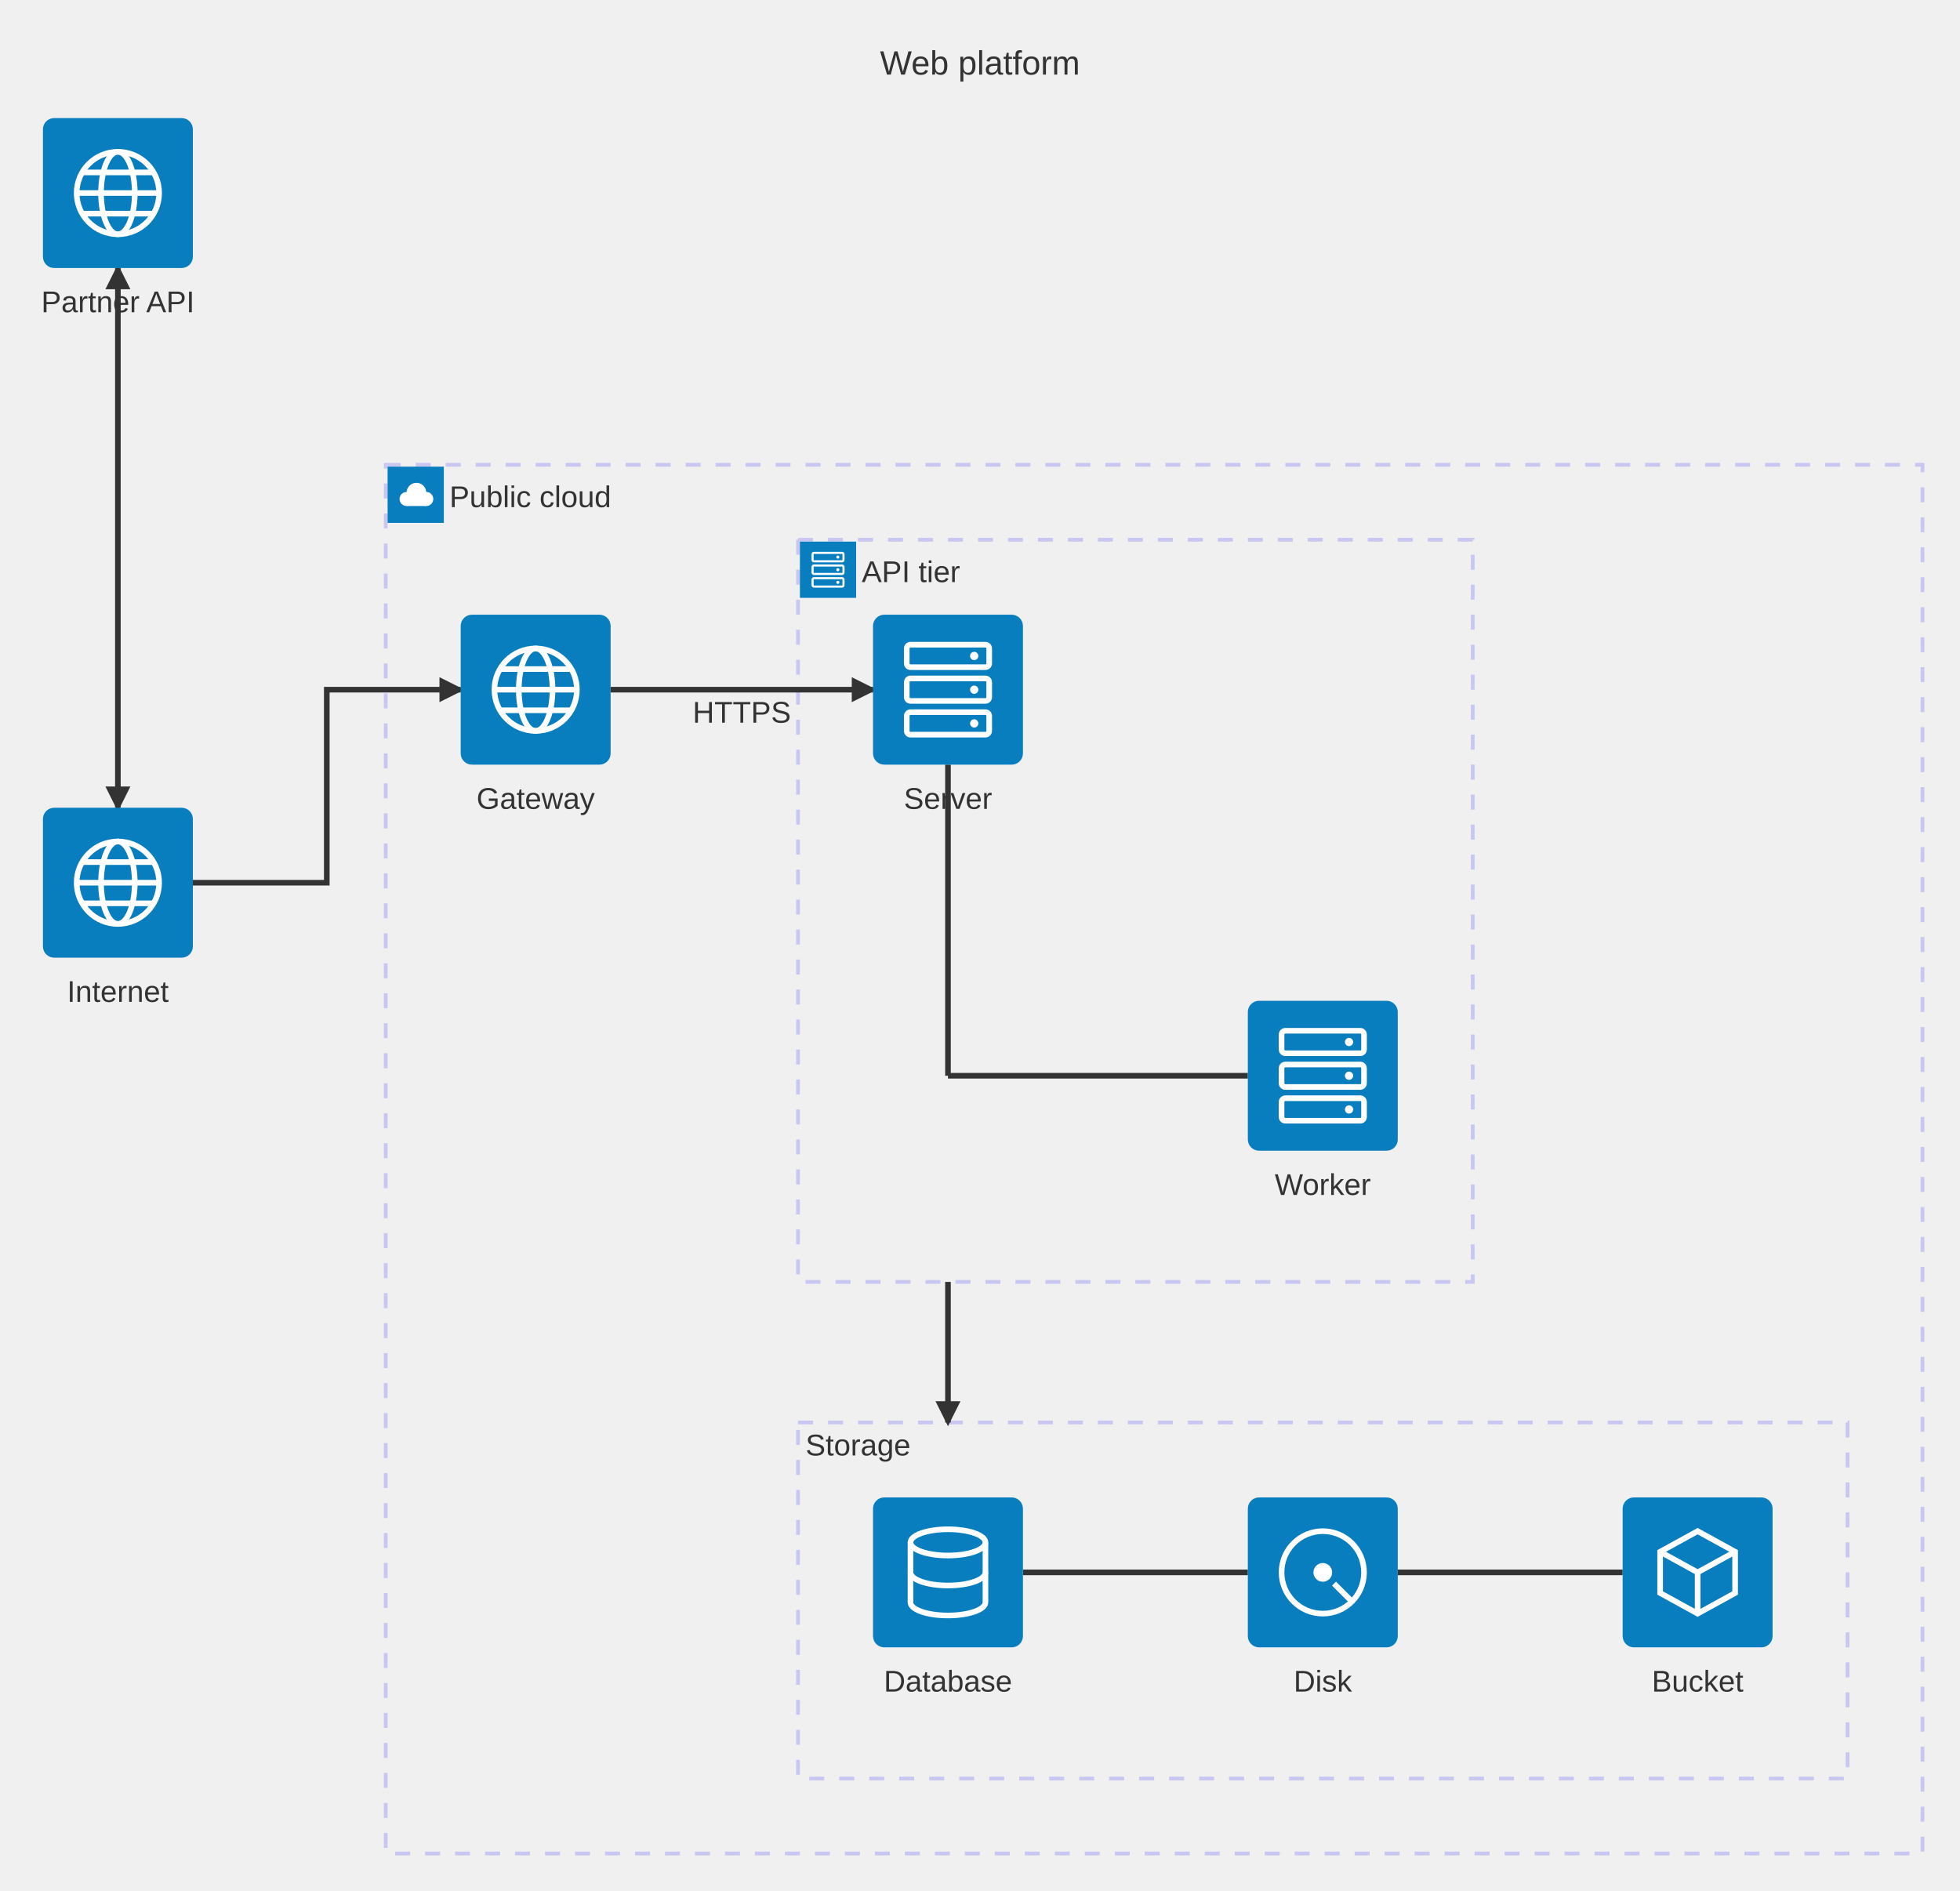
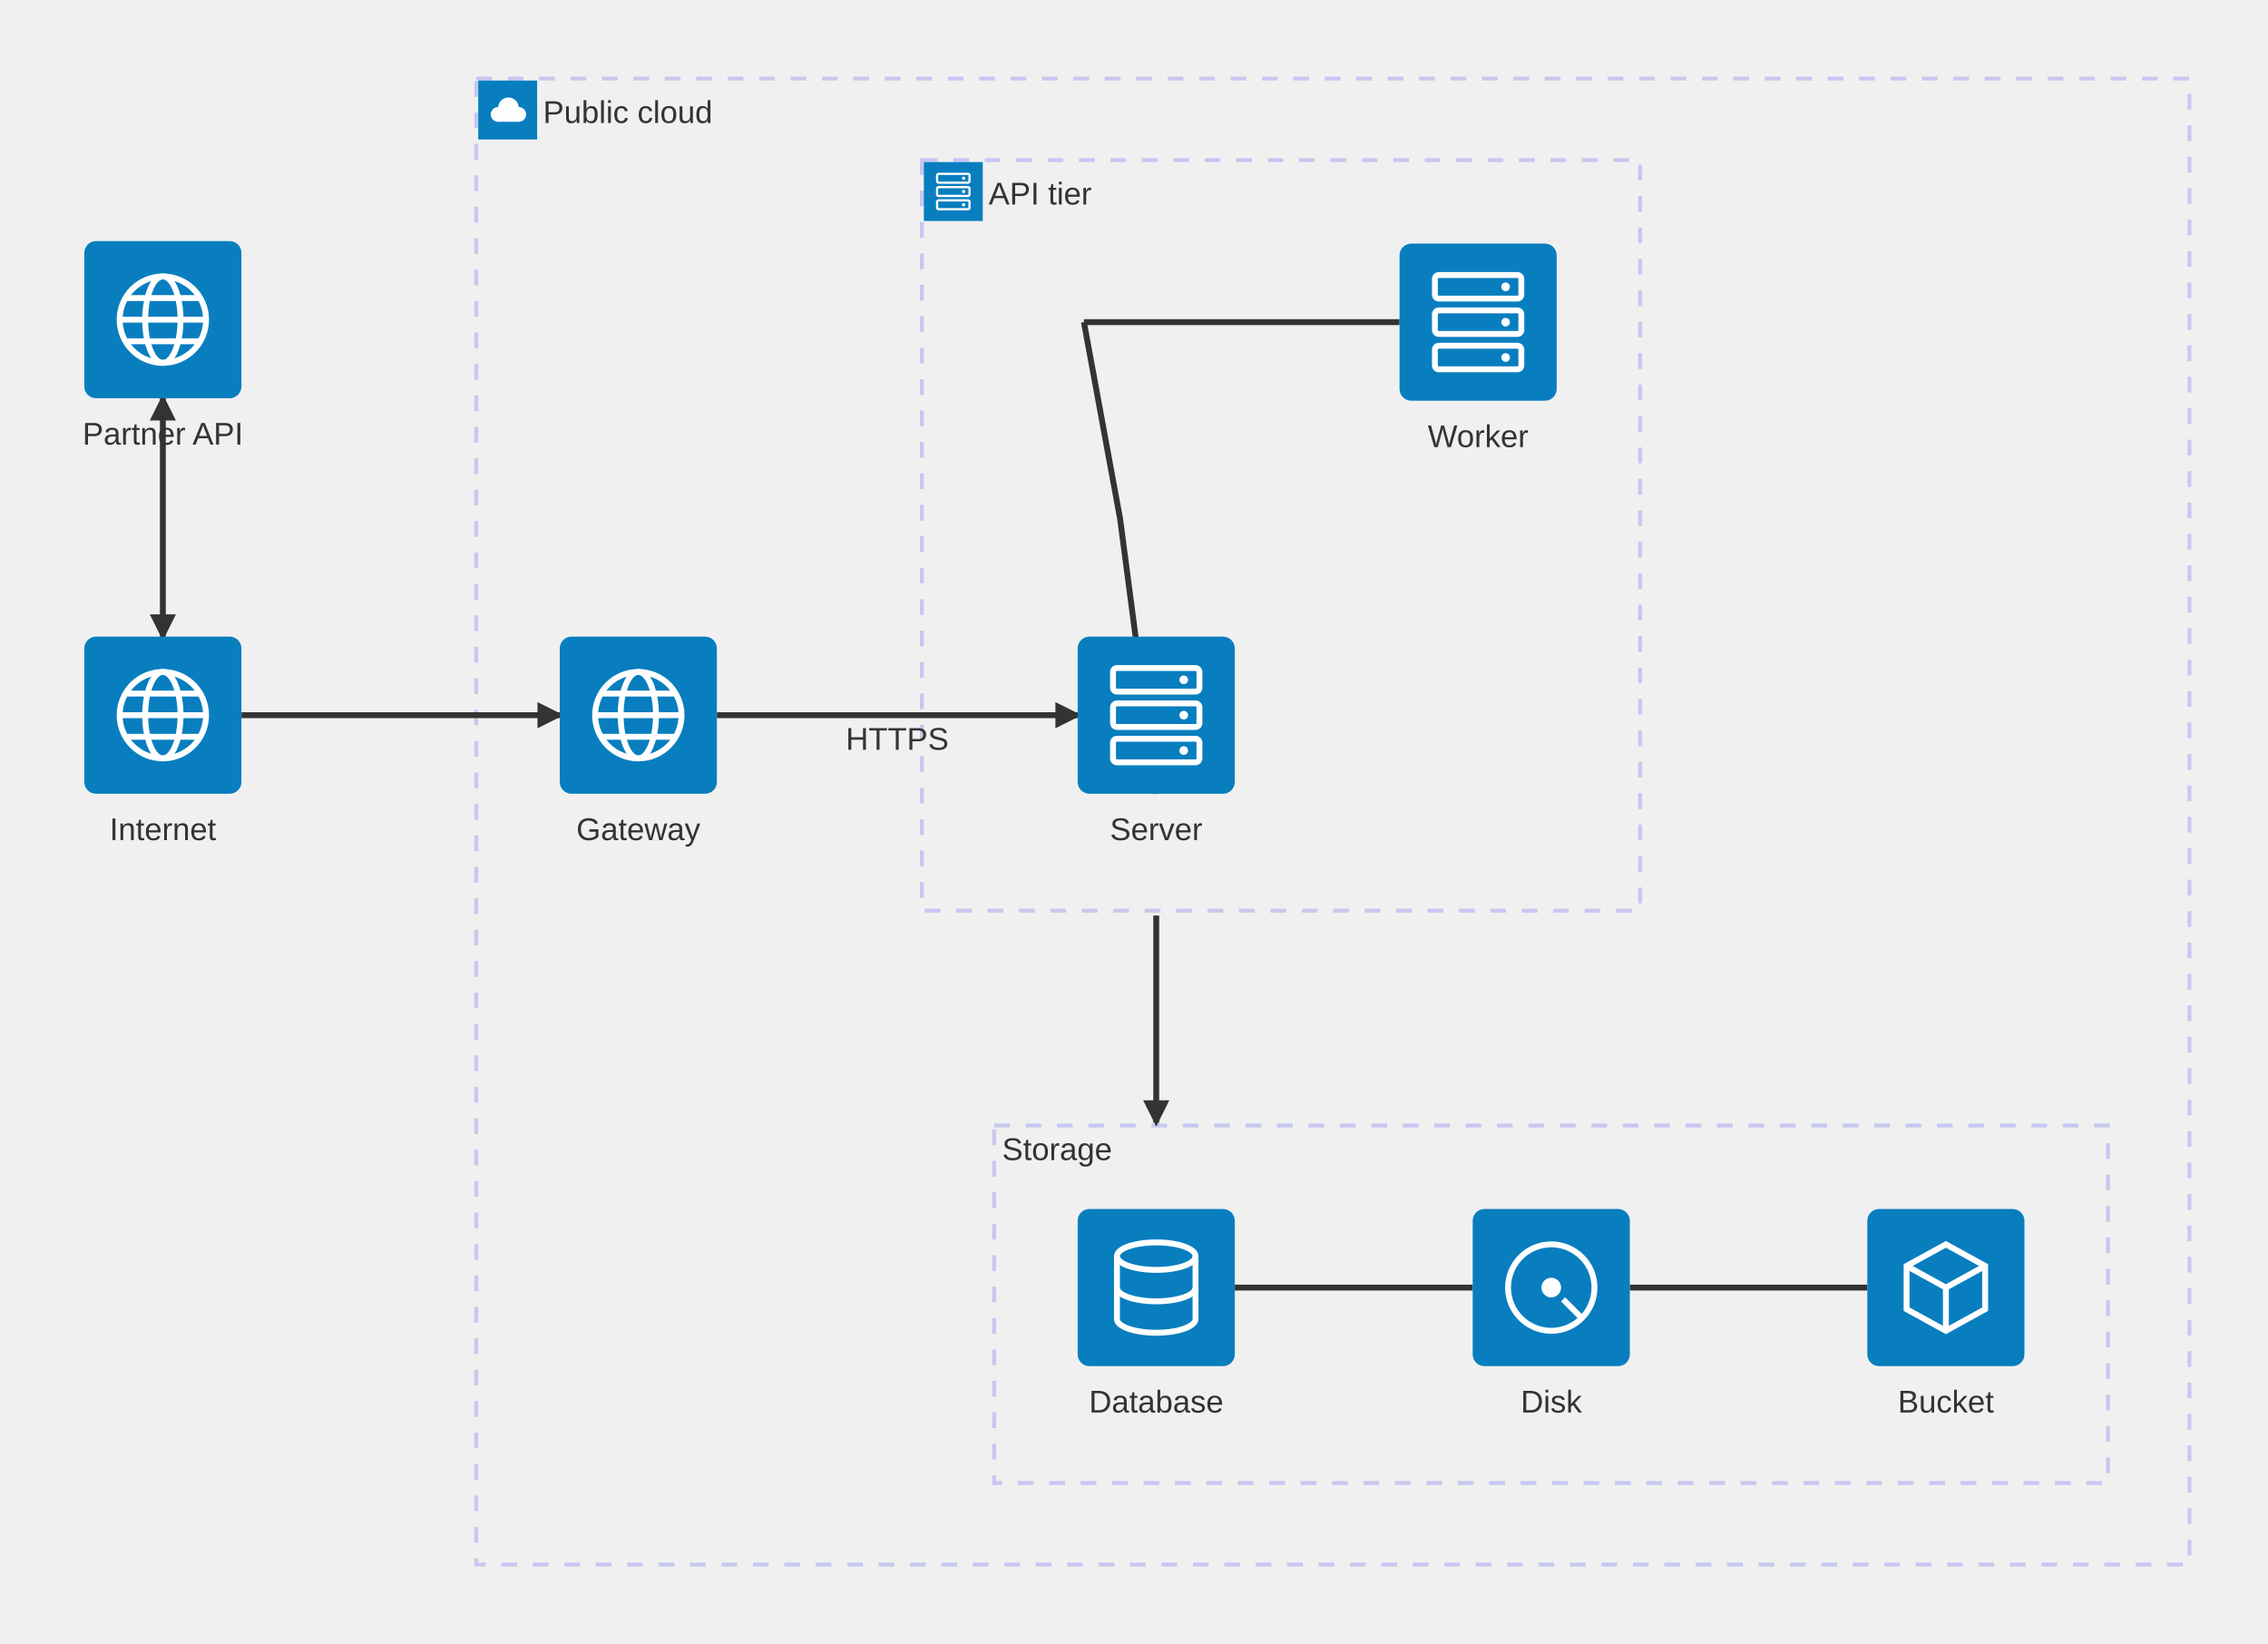
- <svg xmlns="http://www.w3.org/2000/svg" id="my-svg" width="100%" class="architecture" style="max-width: 1045.82px; background-color: white;" viewBox="-20 -63 1045.82 1009" role="graphics-document document" aria-roledescription="architecture">
+ <svg xmlns="http://www.w3.org/2000/svg" id="my-svg" width="100%" class="architecture" style="max-width: 1154.659px; background-color: white;" viewBox="-535.74 -352.727 1154.659 836.454" role="graphics-document document" aria-roledescription="architecture">
  <style>#my-svg{font-family:"trebuchet ms", verdana, arial, sans-serif;font-size:16px;}#my-svg text{font-family:"trebuchet ms", verdana, arial, sans-serif;}</style>
  <g>
    <g class="architecture-groups">
      <g id="group-public" class="architecture-group">
-         <rect class="node-bkg" x="185.82" y="185" width="820" height="741" fill="none" stroke="hsl(240, 60%, 86.275%)" stroke-width="2" stroke-dasharray="8" />
-         <rect x="186.82" y="186" width="30" height="30" fill="#087ebf" stroke="none" />
-         <circle cx="196.945" cy="203.25" r="3.75" fill="#ffffff" stroke="none" />
-         <circle cx="202.195" cy="199.875" r="5.25" fill="#ffffff" stroke="none" />
-         <circle cx="207.445" cy="203.25" r="3.75" fill="#ffffff" stroke="none" />
-         <rect x="196.945" y="201" width="10.5" height="6" fill="#ffffff" stroke="none" />
-         <text class="architecture-group-label" x="219.82" y="207.6" text-anchor="start" font-size="16" fill="#333">Public cloud</text>
+         <rect class="node-bkg" x="-293.266" y="-312.727" width="872.185" height="756.454" fill="none" stroke="hsl(240, 60%, 86.275%)" stroke-width="2" stroke-dasharray="8" />
+         <rect x="-292.266" y="-311.727" width="30" height="30" fill="#087ebf" stroke="none" />
+         <circle cx="-282.141" cy="-294.477" r="3.75" fill="#ffffff" stroke="none" />
+         <circle cx="-276.891" cy="-297.852" r="5.25" fill="#ffffff" stroke="none" />
+         <circle cx="-271.641" cy="-294.477" r="3.75" fill="#ffffff" stroke="none" />
+         <rect x="-282.141" y="-296.727" width="10.5" height="6" fill="#ffffff" stroke="none" />
+         <text class="architecture-group-label" x="-259.266" y="-290.127" text-anchor="start" font-size="16" fill="#333">Public cloud</text>
      </g>
      <g id="group-api" class="architecture-group">
-         <rect class="node-bkg" x="405.82" y="225" width="360" height="396" fill="none" stroke="hsl(240, 60%, 86.275%)" stroke-width="2" stroke-dasharray="8" />
-         <rect x="406.82" y="226" width="30" height="30" fill="#087ebf" stroke="none" />
-         <rect x="413.57" y="232" width="16.5" height="4.5" rx="0.75" ry="0.75" fill="none" stroke="#ffffff" stroke-width="1.125" />
-         <circle cx="427.07" cy="234.25" r="0.825" fill="#ffffff" stroke="none" />
-         <rect x="413.57" y="238.75" width="16.5" height="4.5" rx="0.75" ry="0.75" fill="none" stroke="#ffffff" stroke-width="1.125" />
-         <circle cx="427.07" cy="241" r="0.825" fill="#ffffff" stroke="none" />
-         <rect x="413.57" y="245.5" width="16.5" height="4.5" rx="0.75" ry="0.75" fill="none" stroke="#ffffff" stroke-width="1.125" />
-         <circle cx="427.07" cy="247.75" r="0.825" fill="#ffffff" stroke="none" />
-         <text class="architecture-group-label" x="439.82" y="247.6" text-anchor="start" font-size="16" fill="#333">API tier</text>
+         <rect class="node-bkg" x="-66.406" y="-271.227" width="365.687" height="382.073" fill="none" stroke="hsl(240, 60%, 86.275%)" stroke-width="2" stroke-dasharray="8" />
+         <rect x="-65.406" y="-270.227" width="30" height="30" fill="#087ebf" stroke="none" />
+         <rect x="-58.656" y="-264.227" width="16.5" height="4.5" rx="0.75" ry="0.75" fill="none" stroke="#ffffff" stroke-width="1.125" />
+         <circle cx="-45.156" cy="-261.977" r="0.825" fill="#ffffff" stroke="none" />
+         <rect x="-58.656" y="-257.477" width="16.5" height="4.5" rx="0.75" ry="0.75" fill="none" stroke="#ffffff" stroke-width="1.125" />
+         <circle cx="-45.156" cy="-255.227" r="0.825" fill="#ffffff" stroke="none" />
+         <rect x="-58.656" y="-250.727" width="16.5" height="4.5" rx="0.75" ry="0.75" fill="none" stroke="#ffffff" stroke-width="1.125" />
+         <circle cx="-45.156" cy="-248.477" r="0.825" fill="#ffffff" stroke="none" />
+         <text class="architecture-group-label" x="-32.406" y="-248.627" text-anchor="start" font-size="16" fill="#333">API tier</text>
      </g>
      <g id="group-storage" class="architecture-group">
-         <rect class="node-bkg" x="405.82" y="696" width="560" height="190" fill="none" stroke="hsl(240, 60%, 86.275%)" stroke-width="2" stroke-dasharray="8" />
-         <text class="architecture-group-label" x="409.82" y="713.6" text-anchor="start" font-size="16" fill="#333">Storage</text>
+         <rect class="node-bkg" x="-29.591" y="220.227" width="567.01" height="182" fill="none" stroke="hsl(240, 60%, 86.275%)" stroke-width="2" stroke-dasharray="8" />
+         <text class="architecture-group-label" x="-25.591" y="237.827" text-anchor="start" font-size="16" fill="#333">Storage</text>
      </g>
    </g>
    <g class="architecture-edges">
      <g id="L-internet-gateway-0" class="architecture-edge">
-         <path class="edge" d="M82.91,408L154.365,408L154.365,305L225.82,305" fill="none" stroke="#333333" stroke-width="3" />
-         <path class="arrow" d="M227.82,305L214.487,311.667L214.487,298.333Z" fill="#333333" stroke="none" />
+         <path class="edge" d="M-412.829,11.346L-331.798,11.346L-250.766,11.346" fill="none" stroke="#333333" stroke-width="3" />
+         <path class="arrow" d="M-248.766,11.346L-262.099,18.012L-262.099,4.679Z" fill="#333333" stroke="none" />
      </g>
      <g id="L-gateway-server-1" class="architecture-edge">
-         <path class="edge" d="M305.82,305L445.82,305" fill="none" stroke="#333333" stroke-width="3" />
-         <path class="arrow" d="M447.82,305L434.487,311.667L434.487,298.333Z" fill="#333333" stroke="none" />
+         <path class="edge" d="M-170.766,11.346L-78.928,11.346L12.909,11.346" fill="none" stroke="#333333" stroke-width="3" />
+         <path class="arrow" d="M14.909,11.346L1.576,18.012L1.576,4.679Z" fill="#333333" stroke="none" />
      </g>
      <g id="L-server-hub-2" class="architecture-edge">
-         <path class="edge" d="M485.82,345L485.82,511" fill="none" stroke="#333333" stroke-width="3" />
+         <path class="edge" d="M52.909,51.346L34.502,-88.691L16.094,-188.727" fill="none" stroke="#333333" stroke-width="3" />
      </g>
      <g id="L-hub-worker-3" class="architecture-edge">
-         <path class="edge" d="M485.82,511L645.82,511" fill="none" stroke="#333333" stroke-width="3" />
+         <path class="edge" d="M16.094,-188.727L116.438,-188.727L176.782,-188.727" fill="none" stroke="#333333" stroke-width="3" />
      </g>
      <g id="L-server-db-4" class="architecture-edge">
-         <path class="edge" d="M485.82,621L485.82,696" fill="none" stroke="#333333" stroke-width="3" />
-         <path class="arrow" d="M485.82,698L479.154,684.667L492.487,684.667Z" fill="#333333" stroke="none" />
+         <path class="edge" d="M52.909,113.346L52.909,157.036L52.909,218.727" fill="none" stroke="#333333" stroke-width="3" />
+         <path class="arrow" d="M52.909,220.727L46.242,207.394L59.576,207.394Z" fill="#333333" stroke="none" />
      </g>
      <g id="L-db-disk-5" class="architecture-edge">
-         <path class="edge" d="M525.82,776L645.82,776" fill="none" stroke="#333333" stroke-width="3" />
+         <path class="edge" d="M92.909,302.727L153.464,302.727L214.019,302.727" fill="none" stroke="#333333" stroke-width="3" />
      </g>
      <g id="L-disk-bucket-6" class="architecture-edge">
-         <path class="edge" d="M725.82,776L845.82,776" fill="none" stroke="#333333" stroke-width="3" />
+         <path class="edge" d="M294.019,302.727L354.469,302.727L414.919,302.727" fill="none" stroke="#333333" stroke-width="3" />
      </g>
      <g id="L-ext-internet-7" class="architecture-edge">
-         <path class="edge" d="M42.91,80L42.91,368" fill="none" stroke="#333333" stroke-width="3" />
-         <path class="arrow" d="M42.91,78L49.577,91.333L36.243,91.333Z" fill="#333333" stroke="none" />
-         <path class="arrow" d="M42.91,370L36.243,356.667L49.577,356.667Z" fill="#333333" stroke="none" />
+         <path class="edge" d="M-452.829,-149.995L-452.829,-89.325L-452.829,-28.654" fill="none" stroke="#333333" stroke-width="3" />
+         <path class="arrow" d="M-452.829,-151.995L-446.163,-138.662L-459.496,-138.662Z" fill="#333333" stroke="none" />
+         <path class="arrow" d="M-452.829,-26.654L-459.496,-39.988L-446.163,-39.988Z" fill="#333333" stroke="none" />
      </g>
    </g>
    <g class="architecture-services">
      <g id="service-internet" class="architecture-service">
-         <rect class="node-bkg" x="2.91" y="368" width="80" height="80" rx="6" ry="6" fill="#087ebf" stroke="none" />
-         <circle cx="42.91" cy="408" r="22" fill="none" stroke="#ffffff" stroke-width="3" />
-         <path d="M51.91,408C51.91,420.15,47.881,430,42.91,430C37.94,430,33.91,420.15,33.91,408C33.91,395.85,37.94,386,42.91,386C47.881,386,51.91,395.85,51.91,408Z" fill="none" stroke="#ffffff" stroke-width="3" />
-         <path d="M20.91,408L64.91,408" fill="none" stroke="#ffffff" stroke-width="3" />
-         <path d="M23.858,397L61.963,397" fill="none" stroke="#ffffff" stroke-width="3" />
-         <path d="M23.858,419L61.963,419" fill="none" stroke="#ffffff" stroke-width="3" />
-         <text class="architecture-service-label" x="42.91" y="471.6" text-anchor="middle" font-size="16" fill="#333">Internet</text>
+         <rect class="node-bkg" x="-492.829" y="-28.654" width="80" height="80" rx="6" ry="6" fill="#087ebf" stroke="none" />
+         <circle cx="-452.829" cy="11.346" r="22" fill="none" stroke="#ffffff" stroke-width="3" />
+         <path d="M-443.829,11.346C-443.829,23.496,-447.859,33.346,-452.829,33.346C-457.8,33.346,-461.829,23.496,-461.829,11.346C-461.829,-0.805,-457.8,-10.654,-452.829,-10.654C-447.859,-10.654,-443.829,-0.805,-443.829,11.346Z" fill="none" stroke="#ffffff" stroke-width="3" />
+         <path d="M-474.829,11.346L-430.829,11.346" fill="none" stroke="#ffffff" stroke-width="3" />
+         <path d="M-471.882,0.346L-433.777,0.346" fill="none" stroke="#ffffff" stroke-width="3" />
+         <path d="M-471.882,22.346L-433.777,22.346" fill="none" stroke="#ffffff" stroke-width="3" />
+         <text class="architecture-service-label" x="-452.829" y="74.946" text-anchor="middle" font-size="16" fill="#333">Internet</text>
      </g>
      <g id="service-gateway" class="architecture-service">
-         <rect class="node-bkg" x="225.82" y="265" width="80" height="80" rx="6" ry="6" fill="#087ebf" stroke="none" />
-         <circle cx="265.82" cy="305" r="22" fill="none" stroke="#ffffff" stroke-width="3" />
-         <path d="M274.82,305C274.82,317.15,270.791,327,265.82,327C260.85,327,256.82,317.15,256.82,305C256.82,292.85,260.85,283,265.82,283C270.791,283,274.82,292.85,274.82,305Z" fill="none" stroke="#ffffff" stroke-width="3" />
-         <path d="M243.82,305L287.82,305" fill="none" stroke="#ffffff" stroke-width="3" />
-         <path d="M246.768,294L284.873,294" fill="none" stroke="#ffffff" stroke-width="3" />
-         <path d="M246.768,316L284.873,316" fill="none" stroke="#ffffff" stroke-width="3" />
-         <text class="architecture-service-label" x="265.82" y="368.6" text-anchor="middle" font-size="16" fill="#333">Gateway</text>
+         <rect class="node-bkg" x="-250.766" y="-28.654" width="80" height="80" rx="6" ry="6" fill="#087ebf" stroke="none" />
+         <circle cx="-210.766" cy="11.346" r="22" fill="none" stroke="#ffffff" stroke-width="3" />
+         <path d="M-201.766,11.346C-201.766,23.496,-205.795,33.346,-210.766,33.346C-215.736,33.346,-219.766,23.496,-219.766,11.346C-219.766,-0.805,-215.736,-10.654,-210.766,-10.654C-205.795,-10.654,-201.766,-0.805,-201.766,11.346Z" fill="none" stroke="#ffffff" stroke-width="3" />
+         <path d="M-232.766,11.346L-188.766,11.346" fill="none" stroke="#ffffff" stroke-width="3" />
+         <path d="M-229.818,0.346L-191.713,0.346" fill="none" stroke="#ffffff" stroke-width="3" />
+         <path d="M-229.818,22.346L-191.713,22.346" fill="none" stroke="#ffffff" stroke-width="3" />
+         <text class="architecture-service-label" x="-210.766" y="74.946" text-anchor="middle" font-size="16" fill="#333">Gateway</text>
      </g>
      <g id="service-server" class="architecture-service">
-         <rect class="node-bkg" x="445.82" y="265" width="80" height="80" rx="6" ry="6" fill="#087ebf" stroke="none" />
-         <rect x="463.82" y="281" width="44" height="12" rx="2" ry="2" fill="none" stroke="#ffffff" stroke-width="3" />
-         <circle cx="499.82" cy="287" r="2.2" fill="#ffffff" stroke="none" />
-         <rect x="463.82" y="299" width="44" height="12" rx="2" ry="2" fill="none" stroke="#ffffff" stroke-width="3" />
-         <circle cx="499.82" cy="305" r="2.2" fill="#ffffff" stroke="none" />
-         <rect x="463.82" y="317" width="44" height="12" rx="2" ry="2" fill="none" stroke="#ffffff" stroke-width="3" />
-         <circle cx="499.82" cy="323" r="2.2" fill="#ffffff" stroke="none" />
-         <text class="architecture-service-label" x="485.82" y="368.6" text-anchor="middle" font-size="16" fill="#333">Server</text>
+         <rect class="node-bkg" x="12.909" y="-28.654" width="80" height="80" rx="6" ry="6" fill="#087ebf" stroke="none" />
+         <rect x="30.909" y="-12.654" width="44" height="12" rx="2" ry="2" fill="none" stroke="#ffffff" stroke-width="3" />
+         <circle cx="66.909" cy="-6.654" r="2.2" fill="#ffffff" stroke="none" />
+         <rect x="30.909" y="5.346" width="44" height="12" rx="2" ry="2" fill="none" stroke="#ffffff" stroke-width="3" />
+         <circle cx="66.909" cy="11.346" r="2.2" fill="#ffffff" stroke="none" />
+         <rect x="30.909" y="23.346" width="44" height="12" rx="2" ry="2" fill="none" stroke="#ffffff" stroke-width="3" />
+         <circle cx="66.909" cy="29.346" r="2.2" fill="#ffffff" stroke="none" />
+         <text class="architecture-service-label" x="52.909" y="74.946" text-anchor="middle" font-size="16" fill="#333">Server</text>
      </g>
      <g id="service-worker" class="architecture-service">
-         <rect class="node-bkg" x="645.82" y="471" width="80" height="80" rx="6" ry="6" fill="#087ebf" stroke="none" />
-         <rect x="663.82" y="487" width="44" height="12" rx="2" ry="2" fill="none" stroke="#ffffff" stroke-width="3" />
-         <circle cx="699.82" cy="493" r="2.2" fill="#ffffff" stroke="none" />
-         <rect x="663.82" y="505" width="44" height="12" rx="2" ry="2" fill="none" stroke="#ffffff" stroke-width="3" />
-         <circle cx="699.82" cy="511" r="2.2" fill="#ffffff" stroke="none" />
-         <rect x="663.82" y="523" width="44" height="12" rx="2" ry="2" fill="none" stroke="#ffffff" stroke-width="3" />
-         <circle cx="699.82" cy="529" r="2.2" fill="#ffffff" stroke="none" />
-         <text class="architecture-service-label" x="685.82" y="574.6" text-anchor="middle" font-size="16" fill="#333">Worker</text>
+         <rect class="node-bkg" x="176.782" y="-228.727" width="80" height="80" rx="6" ry="6" fill="#087ebf" stroke="none" />
+         <rect x="194.782" y="-212.727" width="44" height="12" rx="2" ry="2" fill="none" stroke="#ffffff" stroke-width="3" />
+         <circle cx="230.782" cy="-206.727" r="2.2" fill="#ffffff" stroke="none" />
+         <rect x="194.782" y="-194.727" width="44" height="12" rx="2" ry="2" fill="none" stroke="#ffffff" stroke-width="3" />
+         <circle cx="230.782" cy="-188.727" r="2.2" fill="#ffffff" stroke="none" />
+         <rect x="194.782" y="-176.727" width="44" height="12" rx="2" ry="2" fill="none" stroke="#ffffff" stroke-width="3" />
+         <circle cx="230.782" cy="-170.727" r="2.2" fill="#ffffff" stroke="none" />
+         <text class="architecture-service-label" x="216.782" y="-125.127" text-anchor="middle" font-size="16" fill="#333">Worker</text>
      </g>
      <g id="service-db" class="architecture-service">
-         <rect class="node-bkg" x="445.82" y="736" width="80" height="80" rx="6" ry="6" fill="#087ebf" stroke="none" />
-         <path d="M505.82,760C505.82,763.866,496.866,767,485.82,767C474.775,767,465.82,763.866,465.82,760C465.82,756.134,474.775,753,485.82,753C496.866,753,505.82,756.134,505.82,760Z" fill="none" stroke="#ffffff" stroke-width="3" />
-         <path d="M465.82,760L465.82,792C465.82,795.866,474.775,799,485.82,799C496.866,799,505.82,795.866,505.82,792L505.82,760" fill="none" stroke="#ffffff" stroke-width="3" />
-         <path d="M465.82,776C465.82,779.866,474.775,783,485.82,783C496.866,783,505.82,779.866,505.82,776" fill="none" stroke="#ffffff" stroke-width="3" />
-         <text class="architecture-service-label" x="485.82" y="839.6" text-anchor="middle" font-size="16" fill="#333">Database</text>
+         <rect class="node-bkg" x="12.909" y="262.727" width="80" height="80" rx="6" ry="6" fill="#087ebf" stroke="none" />
+         <path d="M72.909,286.727C72.909,290.593,63.955,293.727,52.909,293.727C41.863,293.727,32.909,290.593,32.909,286.727C32.909,282.861,41.863,279.727,52.909,279.727C63.955,279.727,72.909,282.861,72.909,286.727Z" fill="none" stroke="#ffffff" stroke-width="3" />
+         <path d="M32.909,286.727L32.909,318.727C32.909,322.593,41.863,325.727,52.909,325.727C63.955,325.727,72.909,322.593,72.909,318.727L72.909,286.727" fill="none" stroke="#ffffff" stroke-width="3" />
+         <path d="M32.909,302.727C32.909,306.593,41.863,309.727,52.909,309.727C63.955,309.727,72.909,306.593,72.909,302.727" fill="none" stroke="#ffffff" stroke-width="3" />
+         <text class="architecture-service-label" x="52.909" y="366.327" text-anchor="middle" font-size="16" fill="#333">Database</text>
      </g>
      <g id="service-disk" class="architecture-service">
-         <rect class="node-bkg" x="645.82" y="736" width="80" height="80" rx="6" ry="6" fill="#087ebf" stroke="none" />
-         <circle cx="685.82" cy="776" r="22" fill="none" stroke="#ffffff" stroke-width="3" />
-         <circle cx="685.82" cy="776" r="5" fill="#ffffff" stroke="none" />
-         <path d="M691.82,782L701.82,792" fill="none" stroke="#ffffff" stroke-width="3" />
-         <text class="architecture-service-label" x="685.82" y="839.6" text-anchor="middle" font-size="16" fill="#333">Disk</text>
+         <rect class="node-bkg" x="214.019" y="262.727" width="80" height="80" rx="6" ry="6" fill="#087ebf" stroke="none" />
+         <circle cx="254.019" cy="302.727" r="22" fill="none" stroke="#ffffff" stroke-width="3" />
+         <circle cx="254.019" cy="302.727" r="5" fill="#ffffff" stroke="none" />
+         <path d="M260.019,308.727L270.019,318.727" fill="none" stroke="#ffffff" stroke-width="3" />
+         <text class="architecture-service-label" x="254.019" y="366.327" text-anchor="middle" font-size="16" fill="#333">Disk</text>
      </g>
      <g id="service-bucket" class="architecture-service">
-         <rect class="node-bkg" x="845.82" y="736" width="80" height="80" rx="6" ry="6" fill="#087ebf" stroke="none" />
-         <path d="M885.82,754L905.82,765L905.82,787L885.82,798L865.82,787L865.82,765Z" fill="none" stroke="#ffffff" stroke-width="3" />
-         <path d="M905.82,765L885.82,776L865.82,765" fill="none" stroke="#ffffff" stroke-width="3" />
-         <path d="M885.82,776L885.82,798" fill="none" stroke="#ffffff" stroke-width="3" />
-         <text class="architecture-service-label" x="885.82" y="839.6" text-anchor="middle" font-size="16" fill="#333">Bucket</text>
+         <rect class="node-bkg" x="414.919" y="262.727" width="80" height="80" rx="6" ry="6" fill="#087ebf" stroke="none" />
+         <path d="M454.919,280.727L474.919,291.727L474.919,313.727L454.919,324.727L434.919,313.727L434.919,291.727Z" fill="none" stroke="#ffffff" stroke-width="3" />
+         <path d="M474.919,291.727L454.919,302.727L434.919,291.727" fill="none" stroke="#ffffff" stroke-width="3" />
+         <path d="M454.919,302.727L454.919,324.727" fill="none" stroke="#ffffff" stroke-width="3" />
+         <text class="architecture-service-label" x="454.919" y="366.327" text-anchor="middle" font-size="16" fill="#333">Bucket</text>
      </g>
      <g id="service-ext" class="architecture-service">
-         <rect class="node-bkg" x="2.91" y="0" width="80" height="80" rx="6" ry="6" fill="#087ebf" stroke="none" />
-         <circle cx="42.91" cy="40" r="22" fill="none" stroke="#ffffff" stroke-width="3" />
-         <path d="M51.91,40C51.91,52.15,47.881,62,42.91,62C37.94,62,33.91,52.15,33.91,40C33.91,27.85,37.94,18,42.91,18C47.881,18,51.91,27.85,51.91,40Z" fill="none" stroke="#ffffff" stroke-width="3" />
-         <path d="M20.91,40L64.91,40" fill="none" stroke="#ffffff" stroke-width="3" />
-         <path d="M23.858,29L61.963,29" fill="none" stroke="#ffffff" stroke-width="3" />
-         <path d="M23.858,51L61.963,51" fill="none" stroke="#ffffff" stroke-width="3" />
-         <text class="architecture-service-label" x="42.91" y="103.6" text-anchor="middle" font-size="16" fill="#333">Partner API</text>
+         <rect class="node-bkg" x="-492.829" y="-229.995" width="80" height="80" rx="6" ry="6" fill="#087ebf" stroke="none" />
+         <circle cx="-452.829" cy="-189.995" r="22" fill="none" stroke="#ffffff" stroke-width="3" />
+         <path d="M-443.829,-189.995C-443.829,-177.845,-447.859,-167.995,-452.829,-167.995C-457.8,-167.995,-461.829,-177.845,-461.829,-189.995C-461.829,-202.145,-457.8,-211.995,-452.829,-211.995C-447.859,-211.995,-443.829,-202.145,-443.829,-189.995Z" fill="none" stroke="#ffffff" stroke-width="3" />
+         <path d="M-474.829,-189.995L-430.829,-189.995" fill="none" stroke="#ffffff" stroke-width="3" />
+         <path d="M-471.882,-200.995L-433.777,-200.995" fill="none" stroke="#ffffff" stroke-width="3" />
+         <path d="M-471.882,-178.995L-433.777,-178.995" fill="none" stroke="#ffffff" stroke-width="3" />
+         <text class="architecture-service-label" x="-452.829" y="-126.395" text-anchor="middle" font-size="16" fill="#333">Partner API</text>
      </g>
      <g id="service-hub" class="architecture-service">
-         <rect x="445.82" y="471" width="80" height="80" fill="#333333" stroke="none" opacity="0" />
+         <rect x="-23.906" y="-228.727" width="80" height="80" fill="#333333" stroke="none" opacity="0" />
      </g>
    </g>
    <g class="edgeLabels">
      <g class="edgeLabel">
-         <text x="375.82" y="322.6" text-anchor="middle" font-size="16" fill="#333">HTTPS</text>
+         <text x="-78.928" y="28.946" text-anchor="middle" font-size="16" fill="#333">HTTPS</text>
      </g>
    </g>
-     <text class="architectureTitleText" x="502.91" y="-23.2" text-anchor="middle" font-size="18" fill="#333">Web platform</text>
  </g>
</svg>
